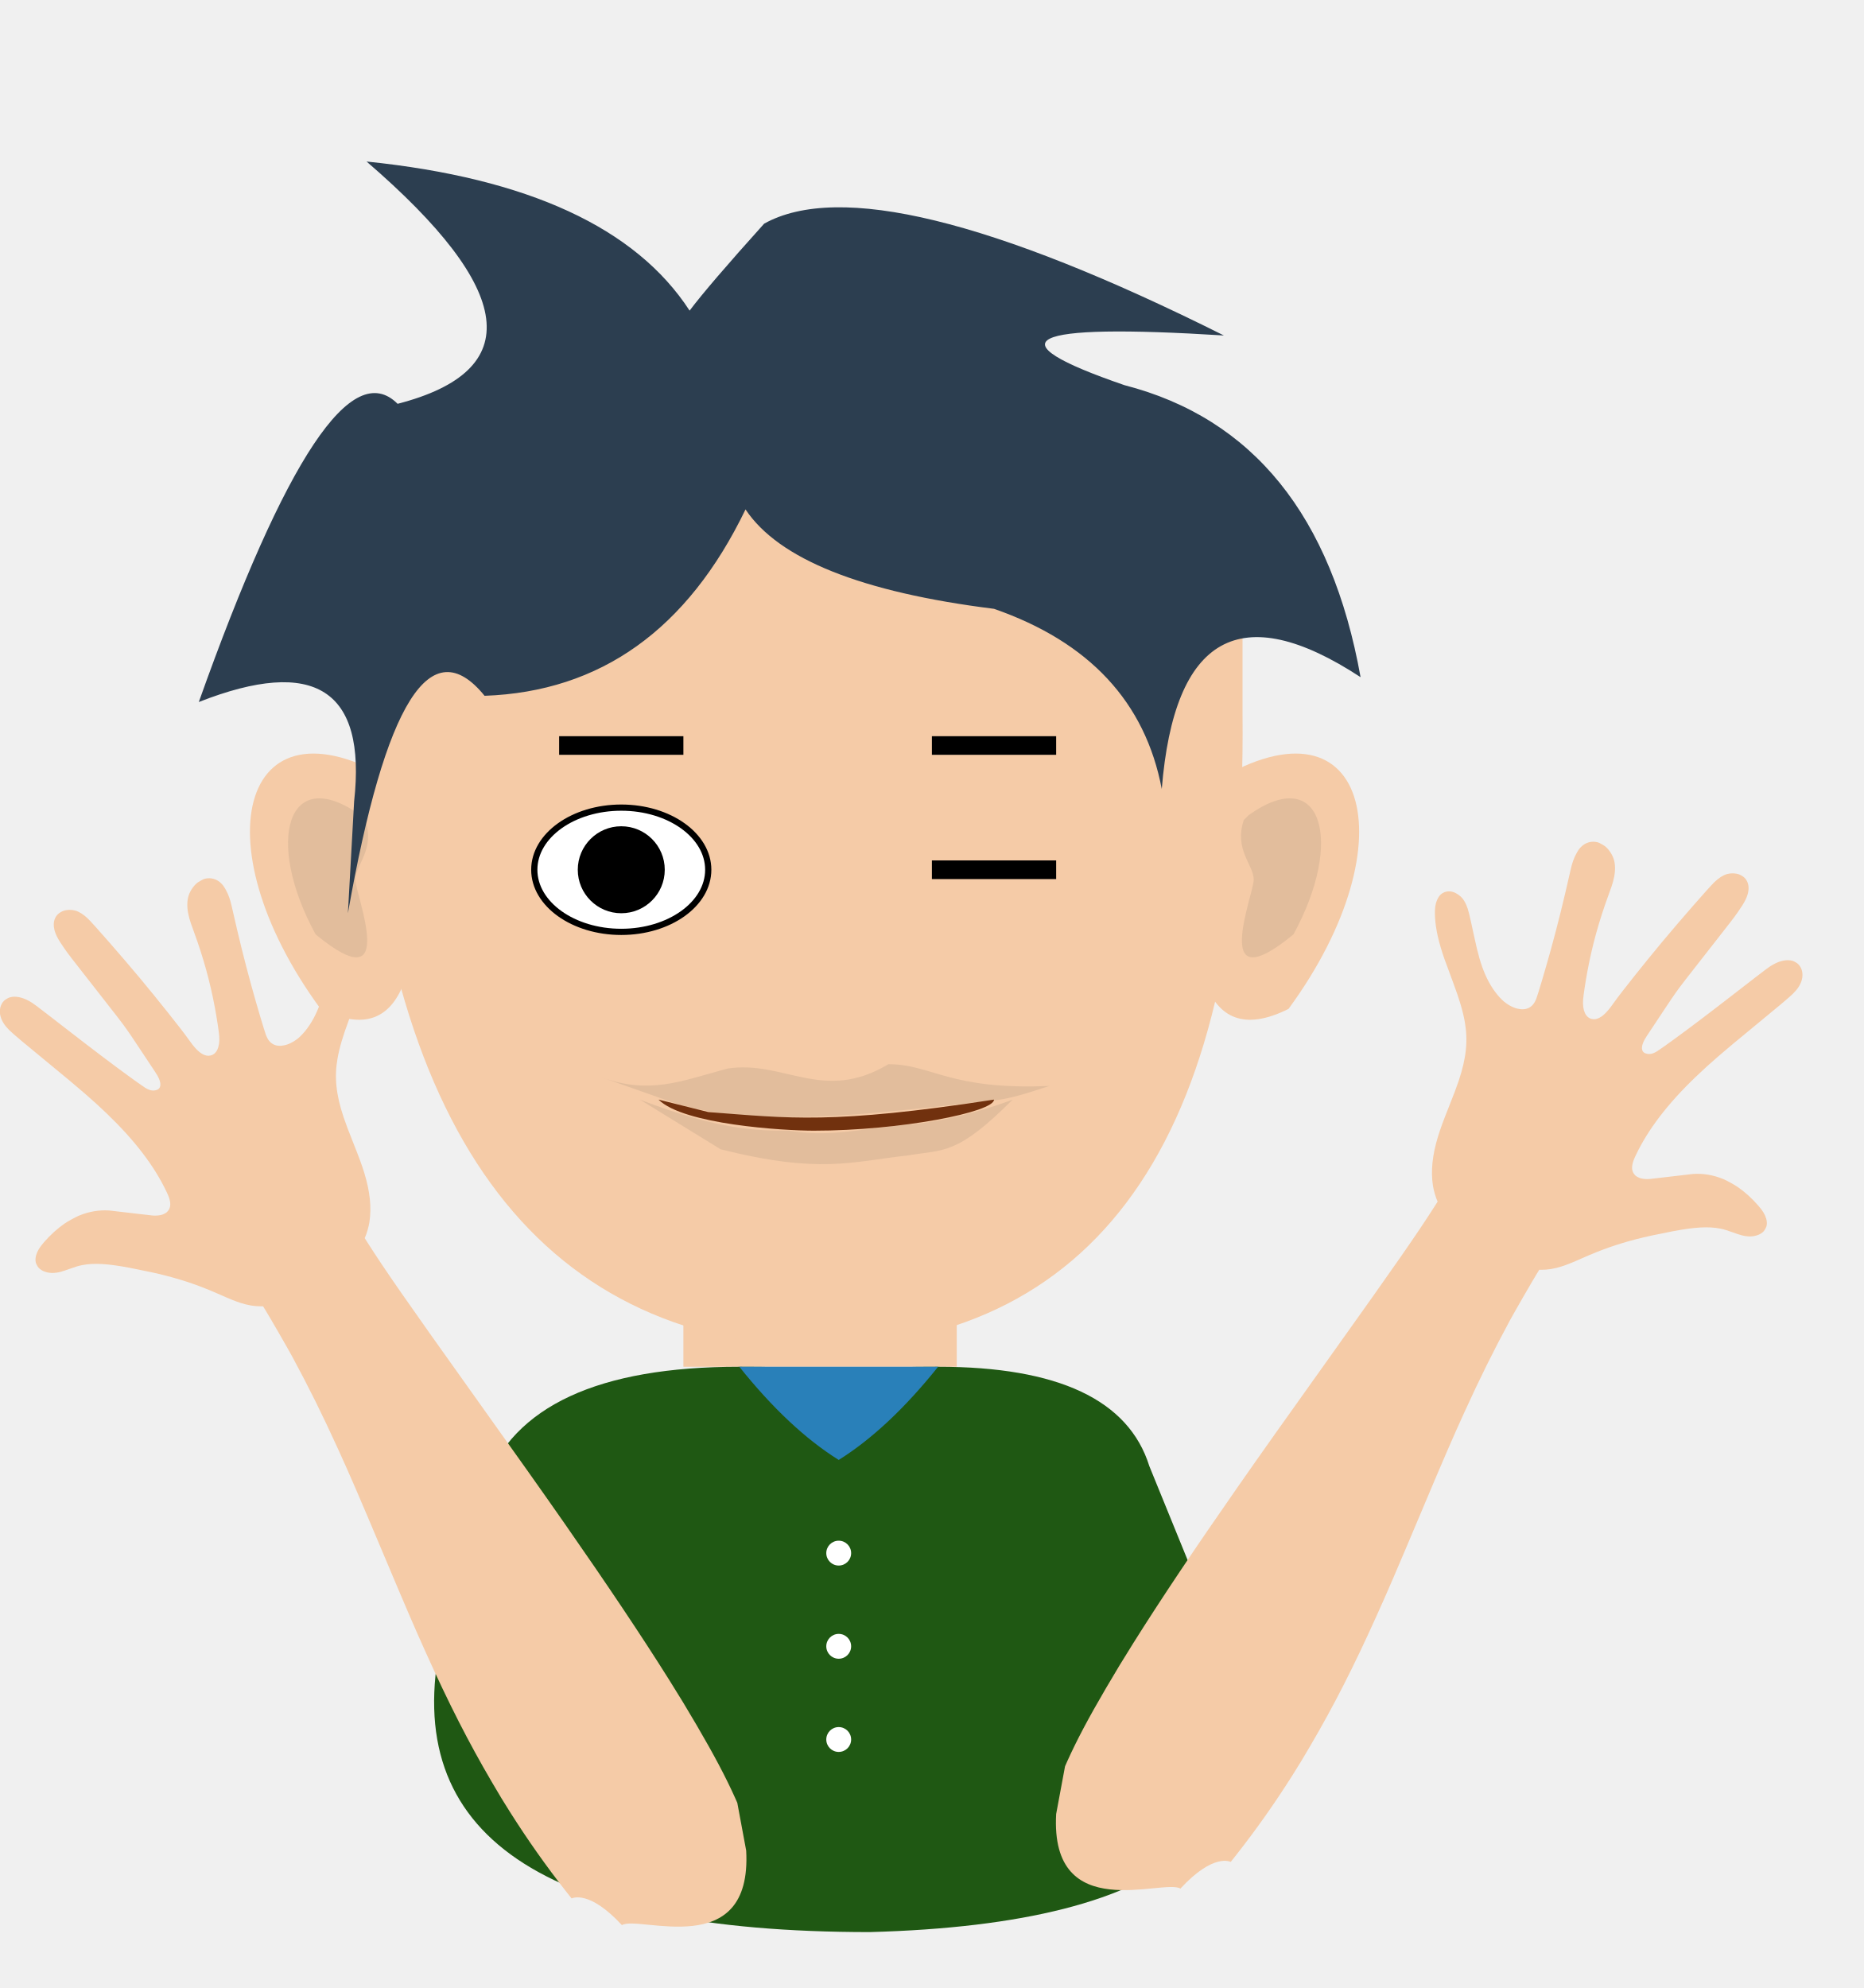
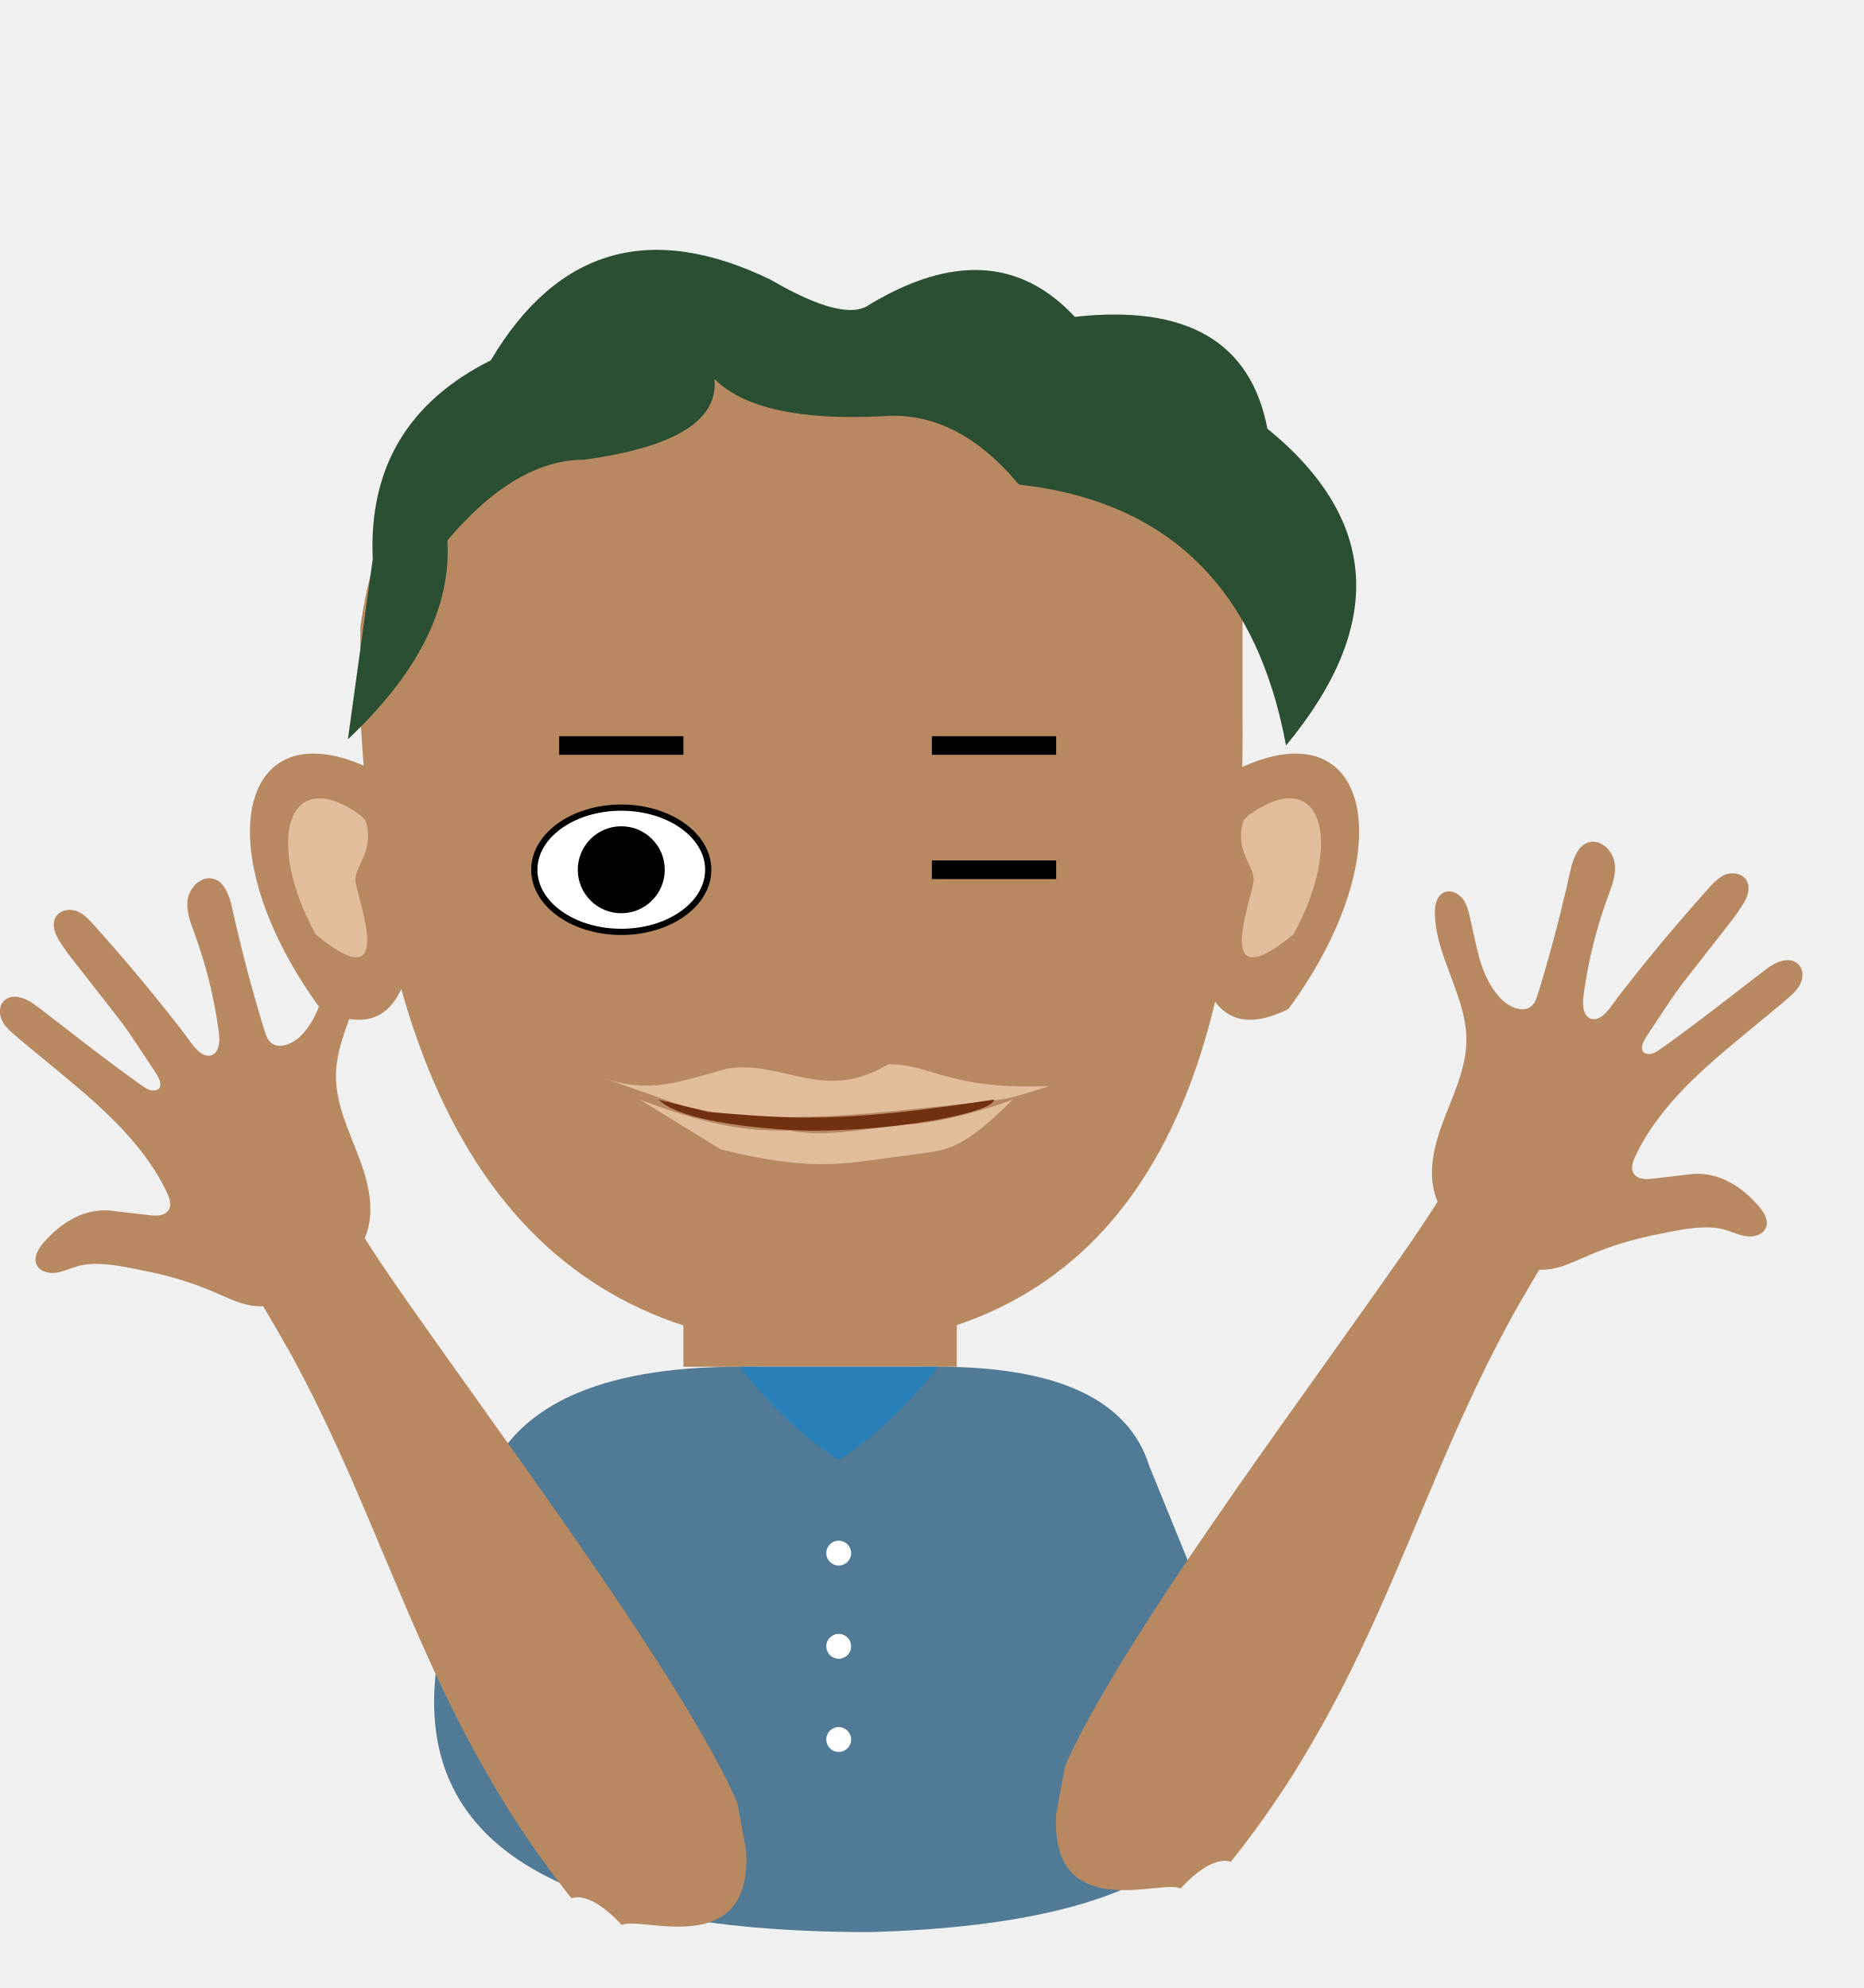
<svg xmlns="http://www.w3.org/2000/svg" id="avatar" width="300" height="320" viewBox="0 0 300 320" role="img" aria-label="Avatar">
-   <rect x="110" y="200" width="44" height="20" fill="#f5cba7" id="neck" />
-   <path id="body" fill="#1f5813" d="M 78 239 Q 85 220 119 220 Q 133 220 135 221 Q 137 220 151 220 Q 180 220 185 236 L 196 263 q 18 46 -56 48 Q 61 311 71 264 Z" />
+   <rect x="110" y="200" width="44" height="20" fill="#b88961" id="neck" />
+   <path id="body" fill="#507a95" d="M 78 239 Q 85 220 119 220 Q 133 220 135 221 Q 137 220 151 220 Q 180 220 185 236 L 196 263 q 18 46 -56 48 Q 61 311 71 264 Z" />
  <path id="collar" fill="#2980b9" d="M119 220 Q127 230 135 235 Q143 230 151 220 Z" />
  <circle cx="135" cy="250" r="2" fill="white" />
  <circle cx="135" cy="265" r="2" fill="white" />
  <circle cx="135" cy="280" r="2" fill="white" />
-   <path id="arm-left" fill="#f5cba7" d="M 279.913 140.744 C 279.329 140.537 278.618 140.519 277.989 140.693 C 277.349 140.874 276.633 141.331 275.946 141.999 C 275.031 142.887 270.44 148.143 267.525 151.638 C 264.717 155.01 260.87 159.844 259.939 161.169 C 258.857 162.714 258.161 163.458 257.452 163.82 C 257.01 164.047 256.654 164.108 256.246 164.026 C 255.226 163.816 254.688 162.639 254.821 160.885 C 254.874 160.153 255.214 157.945 255.522 156.287 C 256.302 152.132 257.375 148.259 258.903 144.08 C 259.352 142.865 259.48 142.479 259.632 141.935 C 259.953 140.754 260.034 139.777 259.886 138.861 C 259.751 137.994 259.265 137.086 258.569 136.409 C 258.36 136.208 258.293 136.16 257.862 135.915 C 257.456 135.681 257.354 135.631 257.15 135.577 C 256.177 135.326 255.189 135.608 254.472 136.34 C 254.187 136.631 254.009 136.884 253.716 137.432 C 253.313 138.169 253.053 138.917 252.794 140.067 C 251.634 145.202 250.809 148.537 249.664 152.715 C 248.829 155.747 247.582 159.97 247.29 160.741 C 246.767 162.139 245.749 162.692 244.298 162.369 C 243.455 162.18 242.504 161.64 241.784 160.949 C 240.729 159.934 239.773 158.503 239.065 156.871 C 238.368 155.265 237.901 153.651 237.245 150.57 C 236.503 147.097 236.328 146.392 236.042 145.731 C 235.66 144.838 235.266 144.349 234.595 143.925 C 234.212 143.682 233.949 143.575 233.57 143.505 C 233.082 143.421 232.559 143.521 232.171 143.78 C 231.832 144.008 231.7 144.157 231.476 144.547 C 231.039 145.318 230.903 146.218 230.99 147.739 C 231.104 149.627 231.569 151.682 232.487 154.327 C 232.677 154.865 232.89 155.448 233.918 158.207 C 234.935 160.937 235.471 162.767 235.781 164.519 C 236.308 167.521 236.018 170.312 234.796 173.968 C 234.471 174.945 234.045 176.065 233.282 177.988 C 232.273 180.518 231.873 181.609 231.462 182.946 C 230.547 185.945 230.285 188.477 230.647 190.856 C 230.757 191.587 231.101 192.774 231.367 193.337 L 231.404 193.413 L 230.986 194.074 C 228.104 198.598 224.644 203.574 214.41 217.918 C 206.329 229.242 203.126 233.766 199.268 239.292 C 192.263 249.339 186.799 257.506 182.411 264.498 C 180.624 267.351 179.665 268.926 177.99 271.788 C 175.193 276.57 173.34 280.069 171.816 283.442 C 171.651 283.807 171.497 284.16 171.47 284.221 L 171.425 284.339 L 170 292 C 169 310 187.333 302.333 190 304 C 195.386 298.173 198.082 299.721 198.103 299.702 C 198.119 299.688 198.511 299.197 198.968 298.609 C 202.222 294.466 205.179 290.273 208.004 285.81 C 209.172 283.959 209.626 283.211 210.946 280.956 C 214.659 274.619 217.864 268.342 221.565 260.118 C 223.414 256.025 224.633 253.188 228.457 244.111 C 232.256 235.086 233.791 231.529 235.668 227.417 C 238.268 221.719 240.275 217.673 243.06 212.497 C 243.712 211.29 246.718 206.075 247.362 205.039 L 247.765 204.388 L 248.106 204.391 C 249.094 204.406 250.23 204.219 251.39 203.842 C 252.269 203.556 253.083 203.232 254.667 202.527 C 257.772 201.149 260.26 200.276 263.375 199.467 C 264.893 199.072 266.572 198.711 269.228 198.196 C 272.764 197.518 275.024 197.393 276.905 197.766 C 277.469 197.875 277.918 198.013 278.889 198.362 C 280.191 198.833 280.741 198.975 281.415 199.017 C 282.406 199.083 283.404 198.744 283.902 198.171 C 283.979 198.084 284.091 197.914 284.182 197.732 C 284.311 197.486 284.342 197.401 284.372 197.201 C 284.422 196.865 284.393 196.524 284.282 196.139 C 284.081 195.455 283.716 194.861 282.976 194.018 C 281.939 192.838 280.864 191.87 279.695 191.06 C 279.162 190.693 277.915 190.009 277.379 189.79 C 275.751 189.125 274.185 188.861 272.509 188.967 C 272.301 188.983 270.743 189.166 269.046 189.372 C 267.346 189.582 265.784 189.762 265.579 189.775 C 265.082 189.808 264.673 189.789 264.269 189.708 C 263.98 189.645 263.893 189.618 263.63 189.479 C 263.353 189.333 263.303 189.295 263.147 189.128 C 262.764 188.713 262.625 188.173 262.74 187.536 C 262.826 187.044 262.95 186.687 263.3 185.956 C 265.263 181.807 268.442 177.652 272.943 173.341 C 275.227 171.15 277.291 169.365 282.054 165.458 C 286.282 161.994 287.969 160.573 288.629 159.921 C 289.349 159.214 289.818 158.479 290.016 157.745 C 290.28 156.765 290.066 155.807 289.445 155.196 C 289.25 155.002 288.783 154.733 288.508 154.655 C 287.649 154.416 286.571 154.619 285.474 155.222 C 284.746 155.623 284.777 155.6 279.785 159.466 C 277.223 161.45 275.262 162.957 273.749 164.1 C 270.916 166.249 267.725 168.574 266.789 169.179 C 266.065 169.645 265.49 169.764 264.9 169.568 C 264.136 169.321 264.087 168.453 264.756 167.27 C 264.887 167.043 265.225 166.512 265.515 166.089 C 265.799 165.667 266.474 164.654 267.01 163.835 C 268.662 161.325 269.451 160.161 270.224 159.105 C 270.675 158.487 270.928 158.159 275.001 152.955 C 278.97 147.886 278.996 147.856 279.702 146.851 C 280.863 145.208 281.31 144.302 281.429 143.329 C 281.532 142.526 281.308 141.797 280.799 141.287 C 280.623 141.109 280.174 140.831 279.913 140.744 Z M 279.913 140.744" />
-   <path id="arm-right" fill="#f5cba7" d="M 10.193 146.624 C 10.778 146.417 11.489 146.399 12.117 146.573 C 12.758 146.753 13.473 147.211 14.161 147.878 C 15.075 148.767 19.666 154.023 22.581 157.518 C 25.39 160.89 29.236 165.724 30.168 167.049 C 31.249 168.594 31.945 169.338 32.655 169.7 C 33.097 169.927 33.452 169.988 33.861 169.905 C 34.88 169.696 35.419 168.519 35.285 166.764 C 35.233 166.032 34.892 163.825 34.584 162.167 C 33.805 158.012 32.732 154.138 31.204 149.96 C 30.755 148.744 30.626 148.358 30.475 147.815 C 30.154 146.633 30.072 145.656 30.22 144.741 C 30.355 143.874 30.842 142.966 31.538 142.289 C 31.746 142.087 31.813 142.039 32.245 141.795 C 32.651 141.56 32.753 141.511 32.956 141.456 C 33.93 141.205 34.918 141.487 35.634 142.22 C 35.919 142.511 36.097 142.764 36.391 143.312 C 36.794 144.049 37.054 144.796 37.312 145.946 C 38.473 151.081 39.298 154.417 40.443 158.595 C 41.277 161.627 42.525 165.85 42.816 166.62 C 43.339 168.019 44.358 168.572 45.809 168.249 C 46.651 168.06 47.602 167.519 48.322 166.829 C 49.378 165.813 50.333 164.382 51.042 162.751 C 51.739 161.144 52.205 159.531 52.862 156.45 C 53.604 152.977 53.778 152.271 54.064 151.61 C 54.446 150.718 54.841 150.228 55.512 149.805 C 55.894 149.561 56.157 149.454 56.536 149.385 C 57.025 149.301 57.547 149.401 57.936 149.659 C 58.275 149.887 58.406 150.037 58.631 150.426 C 59.068 151.198 59.204 152.098 59.117 153.619 C 59.002 155.507 58.538 157.561 57.62 160.207 C 57.43 160.745 57.217 161.328 56.189 164.087 C 55.171 166.817 54.635 168.646 54.326 170.399 C 53.799 173.401 54.089 176.192 55.311 179.848 C 55.636 180.824 56.062 181.945 56.825 183.868 C 57.834 186.398 58.234 187.488 58.645 188.825 C 59.56 191.824 59.822 194.357 59.459 196.736 C 59.349 197.467 59.005 198.653 58.74 199.217 L 58.703 199.293 L 59.12 199.954 C 62.003 204.478 65.462 209.454 75.697 223.797 C 83.777 235.122 86.98 239.646 90.838 245.172 C 97.843 255.219 103.307 263.386 107.696 270.378 C 109.483 273.23 110.442 274.806 112.117 277.668 C 114.913 282.449 116.767 285.948 118.29 289.322 C 118.456 289.687 118.61 290.04 118.636 290.101 L 118.682 290.219 L 120.107 297.88 C 121.107 315.88 102.773 308.213 100.107 309.88 C 94.721 304.053 92.024 305.601 92.004 305.581 C 91.987 305.568 91.596 305.077 91.138 304.489 C 87.885 300.345 84.928 296.153 82.103 291.69 C 80.935 289.839 80.48 289.091 79.16 286.835 C 75.448 280.499 72.243 274.221 68.541 265.998 C 66.692 261.905 65.474 259.068 61.649 249.99 C 57.851 240.966 56.316 237.409 54.438 233.297 C 51.839 227.599 49.832 223.553 47.046 218.377 C 46.395 217.17 43.388 211.955 42.745 210.919 L 42.342 210.268 L 42.001 210.27 C 41.013 210.286 39.876 210.099 38.716 209.722 C 37.838 209.435 37.024 209.111 35.44 208.407 C 32.335 207.029 29.846 206.156 26.732 205.347 C 25.213 204.952 23.534 204.59 20.878 204.076 C 17.343 203.398 15.083 203.272 13.201 203.646 C 12.637 203.755 12.189 203.892 11.217 204.241 C 9.916 204.713 9.366 204.855 8.691 204.897 C 7.701 204.963 6.703 204.624 6.204 204.05 C 6.127 203.964 6.016 203.794 5.924 203.612 C 5.796 203.366 5.764 203.28 5.735 203.081 C 5.685 202.744 5.713 202.403 5.825 202.018 C 6.026 201.334 6.391 200.74 7.131 199.898 C 8.168 198.717 9.242 197.75 10.412 196.939 C 10.944 196.573 12.191 195.889 12.728 195.67 C 14.356 195.005 15.922 194.741 17.598 194.847 C 17.805 194.863 19.363 195.046 21.061 195.252 C 22.761 195.461 24.322 195.642 24.528 195.654 C 25.025 195.688 25.433 195.668 25.838 195.588 C 26.126 195.525 26.214 195.497 26.477 195.359 C 26.753 195.213 26.804 195.175 26.96 195.008 C 27.343 194.593 27.482 194.053 27.367 193.415 C 27.281 192.923 27.156 192.567 26.806 191.835 C 24.844 187.687 21.665 183.532 17.164 179.22 C 14.88 177.03 12.816 175.244 8.052 171.337 C 3.825 167.874 2.138 166.453 1.478 165.801 C 0.758 165.093 0.288 164.358 0.09 163.625 C -0.173 162.645 0.041 161.687 0.662 161.076 C 0.857 160.882 1.324 160.612 1.599 160.535 C 2.458 160.296 3.536 160.499 4.633 161.102 C 5.36 161.502 5.329 161.48 10.321 165.345 C 12.884 167.33 14.845 168.837 16.357 169.979 C 19.19 172.128 22.382 174.453 23.318 175.059 C 24.042 175.524 24.616 175.644 25.206 175.448 C 25.971 175.201 26.02 174.333 25.35 173.15 C 25.22 172.923 24.881 172.392 24.592 171.969 C 24.307 171.546 23.632 170.533 23.097 169.715 C 21.444 167.205 20.655 166.041 19.883 164.985 C 19.431 164.366 19.179 164.038 15.106 158.835 C 11.137 153.765 11.11 153.735 10.404 152.731 C 9.243 151.088 8.797 150.181 8.677 149.209 C 8.575 148.406 8.799 147.677 9.307 147.167 C 9.484 146.988 9.933 146.711 10.193 146.624 Z M 10.193 146.624" />
-   <path id="ear-left" fill="#f5cba7" d="M 64.4 126.4 C 39 110.2 31.8 135.4 51.6 162.4 C 66 169.6 67.8 153.4 66.8 135.2 Z" />
+   <path id="arm-left" fill="#b88961" d="M 279.913 140.744 C 279.329 140.537 278.618 140.519 277.989 140.693 C 277.349 140.874 276.633 141.331 275.946 141.999 C 275.031 142.887 270.44 148.143 267.525 151.638 C 264.717 155.01 260.87 159.844 259.939 161.169 C 258.857 162.714 258.161 163.458 257.452 163.82 C 257.01 164.047 256.654 164.108 256.246 164.026 C 255.226 163.816 254.688 162.639 254.821 160.885 C 254.874 160.153 255.214 157.945 255.522 156.287 C 256.302 152.132 257.375 148.259 258.903 144.08 C 259.352 142.865 259.48 142.479 259.632 141.935 C 259.953 140.754 260.034 139.777 259.886 138.861 C 259.751 137.994 259.265 137.086 258.569 136.409 C 258.36 136.208 258.293 136.16 257.862 135.915 C 257.456 135.681 257.354 135.631 257.15 135.577 C 256.177 135.326 255.189 135.608 254.472 136.34 C 254.187 136.631 254.009 136.884 253.716 137.432 C 253.313 138.169 253.053 138.917 252.794 140.067 C 251.634 145.202 250.809 148.537 249.664 152.715 C 248.829 155.747 247.582 159.97 247.29 160.741 C 246.767 162.139 245.749 162.692 244.298 162.369 C 243.455 162.18 242.504 161.64 241.784 160.949 C 240.729 159.934 239.773 158.503 239.065 156.871 C 238.368 155.265 237.901 153.651 237.245 150.57 C 236.503 147.097 236.328 146.392 236.042 145.731 C 235.66 144.838 235.266 144.349 234.595 143.925 C 234.212 143.682 233.949 143.575 233.57 143.505 C 233.082 143.421 232.559 143.521 232.171 143.78 C 231.832 144.008 231.7 144.157 231.476 144.547 C 231.039 145.318 230.903 146.218 230.99 147.739 C 231.104 149.627 231.569 151.682 232.487 154.327 C 232.677 154.865 232.89 155.448 233.918 158.207 C 234.935 160.937 235.471 162.767 235.781 164.519 C 236.308 167.521 236.018 170.312 234.796 173.968 C 234.471 174.945 234.045 176.065 233.282 177.988 C 232.273 180.518 231.873 181.609 231.462 182.946 C 230.547 185.945 230.285 188.477 230.647 190.856 C 230.757 191.587 231.101 192.774 231.367 193.337 L 231.404 193.413 L 230.986 194.074 C 228.104 198.598 224.644 203.574 214.41 217.918 C 206.329 229.242 203.126 233.766 199.268 239.292 C 192.263 249.339 186.799 257.506 182.411 264.498 C 180.624 267.351 179.665 268.926 177.99 271.788 C 175.193 276.57 173.34 280.069 171.816 283.442 C 171.651 283.807 171.497 284.16 171.47 284.221 L 171.425 284.339 L 170 292 C 169 310 187.333 302.333 190 304 C 195.386 298.173 198.082 299.721 198.103 299.702 C 198.119 299.688 198.511 299.197 198.968 298.609 C 202.222 294.466 205.179 290.273 208.004 285.81 C 209.172 283.959 209.626 283.211 210.946 280.956 C 214.659 274.619 217.864 268.342 221.565 260.118 C 223.414 256.025 224.633 253.188 228.457 244.111 C 232.256 235.086 233.791 231.529 235.668 227.417 C 238.268 221.719 240.275 217.673 243.06 212.497 C 243.712 211.29 246.718 206.075 247.362 205.039 L 247.765 204.388 L 248.106 204.391 C 249.094 204.406 250.23 204.219 251.39 203.842 C 252.269 203.556 253.083 203.232 254.667 202.527 C 257.772 201.149 260.26 200.276 263.375 199.467 C 264.893 199.072 266.572 198.711 269.228 198.196 C 272.764 197.518 275.024 197.393 276.905 197.766 C 277.469 197.875 277.918 198.013 278.889 198.362 C 280.191 198.833 280.741 198.975 281.415 199.017 C 282.406 199.083 283.404 198.744 283.902 198.171 C 283.979 198.084 284.091 197.914 284.182 197.732 C 284.311 197.486 284.342 197.401 284.372 197.201 C 284.422 196.865 284.393 196.524 284.282 196.139 C 284.081 195.455 283.716 194.861 282.976 194.018 C 281.939 192.838 280.864 191.87 279.695 191.06 C 279.162 190.693 277.915 190.009 277.379 189.79 C 275.751 189.125 274.185 188.861 272.509 188.967 C 272.301 188.983 270.743 189.166 269.046 189.372 C 267.346 189.582 265.784 189.762 265.579 189.775 C 265.082 189.808 264.673 189.789 264.269 189.708 C 263.98 189.645 263.893 189.618 263.63 189.479 C 263.353 189.333 263.303 189.295 263.147 189.128 C 262.764 188.713 262.625 188.173 262.74 187.536 C 262.826 187.044 262.95 186.687 263.3 185.956 C 265.263 181.807 268.442 177.652 272.943 173.341 C 275.227 171.15 277.291 169.365 282.054 165.458 C 286.282 161.994 287.969 160.573 288.629 159.921 C 289.349 159.214 289.818 158.479 290.016 157.745 C 290.28 156.765 290.066 155.807 289.445 155.196 C 289.25 155.002 288.783 154.733 288.508 154.655 C 287.649 154.416 286.571 154.619 285.474 155.222 C 284.746 155.623 284.777 155.6 279.785 159.466 C 277.223 161.45 275.262 162.957 273.749 164.1 C 270.916 166.249 267.725 168.574 266.789 169.179 C 266.065 169.645 265.49 169.764 264.9 169.568 C 264.136 169.321 264.087 168.453 264.756 167.27 C 264.887 167.043 265.225 166.512 265.515 166.089 C 265.799 165.667 266.474 164.654 267.01 163.835 C 268.662 161.325 269.451 160.161 270.224 159.105 C 270.675 158.487 270.928 158.159 275.001 152.955 C 278.97 147.886 278.996 147.856 279.702 146.851 C 280.863 145.208 281.31 144.302 281.429 143.329 C 281.532 142.526 281.308 141.797 280.799 141.287 C 280.623 141.109 280.174 140.831 279.913 140.744 Z M 279.913 140.744" />
+   <path id="arm-right" fill="#b88961" d="M 10.193 146.624 C 10.778 146.417 11.489 146.399 12.117 146.573 C 12.758 146.753 13.473 147.211 14.161 147.878 C 15.075 148.767 19.666 154.023 22.581 157.518 C 25.39 160.89 29.236 165.724 30.168 167.049 C 31.249 168.594 31.945 169.338 32.655 169.7 C 33.097 169.927 33.452 169.988 33.861 169.905 C 34.88 169.696 35.419 168.519 35.285 166.764 C 35.233 166.032 34.892 163.825 34.584 162.167 C 33.805 158.012 32.732 154.138 31.204 149.96 C 30.755 148.744 30.626 148.358 30.475 147.815 C 30.154 146.633 30.072 145.656 30.22 144.741 C 30.355 143.874 30.842 142.966 31.538 142.289 C 31.746 142.087 31.813 142.039 32.245 141.795 C 32.651 141.56 32.753 141.511 32.956 141.456 C 33.93 141.205 34.918 141.487 35.634 142.22 C 35.919 142.511 36.097 142.764 36.391 143.312 C 36.794 144.049 37.054 144.796 37.312 145.946 C 38.473 151.081 39.298 154.417 40.443 158.595 C 41.277 161.627 42.525 165.85 42.816 166.62 C 43.339 168.019 44.358 168.572 45.809 168.249 C 46.651 168.06 47.602 167.519 48.322 166.829 C 49.378 165.813 50.333 164.382 51.042 162.751 C 51.739 161.144 52.205 159.531 52.862 156.45 C 53.604 152.977 53.778 152.271 54.064 151.61 C 54.446 150.718 54.841 150.228 55.512 149.805 C 55.894 149.561 56.157 149.454 56.536 149.385 C 57.025 149.301 57.547 149.401 57.936 149.659 C 58.275 149.887 58.406 150.037 58.631 150.426 C 59.068 151.198 59.204 152.098 59.117 153.619 C 59.002 155.507 58.538 157.561 57.62 160.207 C 57.43 160.745 57.217 161.328 56.189 164.087 C 55.171 166.817 54.635 168.646 54.326 170.399 C 53.799 173.401 54.089 176.192 55.311 179.848 C 55.636 180.824 56.062 181.945 56.825 183.868 C 57.834 186.398 58.234 187.488 58.645 188.825 C 59.56 191.824 59.822 194.357 59.459 196.736 C 59.349 197.467 59.005 198.653 58.74 199.217 L 58.703 199.293 L 59.12 199.954 C 62.003 204.478 65.462 209.454 75.697 223.797 C 83.777 235.122 86.98 239.646 90.838 245.172 C 97.843 255.219 103.307 263.386 107.696 270.378 C 109.483 273.23 110.442 274.806 112.117 277.668 C 114.913 282.449 116.767 285.948 118.29 289.322 C 118.456 289.687 118.61 290.04 118.636 290.101 L 118.682 290.219 L 120.107 297.88 C 121.107 315.88 102.773 308.213 100.107 309.88 C 94.721 304.053 92.024 305.601 92.004 305.581 C 91.987 305.568 91.596 305.077 91.138 304.489 C 87.885 300.345 84.928 296.153 82.103 291.69 C 80.935 289.839 80.48 289.091 79.16 286.835 C 75.448 280.499 72.243 274.221 68.541 265.998 C 66.692 261.905 65.474 259.068 61.649 249.99 C 57.851 240.966 56.316 237.409 54.438 233.297 C 51.839 227.599 49.832 223.553 47.046 218.377 C 46.395 217.17 43.388 211.955 42.745 210.919 L 42.342 210.268 L 42.001 210.27 C 41.013 210.286 39.876 210.099 38.716 209.722 C 37.838 209.435 37.024 209.111 35.44 208.407 C 32.335 207.029 29.846 206.156 26.732 205.347 C 25.213 204.952 23.534 204.59 20.878 204.076 C 17.343 203.398 15.083 203.272 13.201 203.646 C 12.637 203.755 12.189 203.892 11.217 204.241 C 9.916 204.713 9.366 204.855 8.691 204.897 C 7.701 204.963 6.703 204.624 6.204 204.05 C 6.127 203.964 6.016 203.794 5.924 203.612 C 5.796 203.366 5.764 203.28 5.735 203.081 C 5.685 202.744 5.713 202.403 5.825 202.018 C 6.026 201.334 6.391 200.74 7.131 199.898 C 8.168 198.717 9.242 197.75 10.412 196.939 C 10.944 196.573 12.191 195.889 12.728 195.67 C 14.356 195.005 15.922 194.741 17.598 194.847 C 17.805 194.863 19.363 195.046 21.061 195.252 C 22.761 195.461 24.322 195.642 24.528 195.654 C 25.025 195.688 25.433 195.668 25.838 195.588 C 26.126 195.525 26.214 195.497 26.477 195.359 C 26.753 195.213 26.804 195.175 26.96 195.008 C 27.343 194.593 27.482 194.053 27.367 193.415 C 27.281 192.923 27.156 192.567 26.806 191.835 C 24.844 187.687 21.665 183.532 17.164 179.22 C 14.88 177.03 12.816 175.244 8.052 171.337 C 3.825 167.874 2.138 166.453 1.478 165.801 C 0.758 165.093 0.288 164.358 0.09 163.625 C -0.173 162.645 0.041 161.687 0.662 161.076 C 0.857 160.882 1.324 160.612 1.599 160.535 C 2.458 160.296 3.536 160.499 4.633 161.102 C 5.36 161.502 5.329 161.48 10.321 165.345 C 12.884 167.33 14.845 168.837 16.357 169.979 C 19.19 172.128 22.382 174.453 23.318 175.059 C 24.042 175.524 24.616 175.644 25.206 175.448 C 25.971 175.201 26.02 174.333 25.35 173.15 C 25.22 172.923 24.881 172.392 24.592 171.969 C 24.307 171.546 23.632 170.533 23.097 169.715 C 21.444 167.205 20.655 166.041 19.883 164.985 C 19.431 164.366 19.179 164.038 15.106 158.835 C 11.137 153.765 11.11 153.735 10.404 152.731 C 9.243 151.088 8.797 150.181 8.677 149.209 C 8.575 148.406 8.799 147.677 9.307 147.167 C 9.484 146.988 9.933 146.711 10.193 146.624 Z M 10.193 146.624" />
+   <path id="ear-left" fill="#b88961" d="M 64.4 126.4 C 39 110.2 31.8 135.4 51.6 162.4 C 66 169.6 67.8 153.4 66.8 135.2 Z" />
  <path id="in-ear-left" fill="#e2bd9c" d="M 58 131.2 C 46.2 122.8 42.6 135.4 50.8 150.4 C 64.4 161.6 57.2 144 57.2 141.6 S 60.4 136.8 58.8 132 Z" />
-   <path id="ear-right" fill="#f5cba7" d="M 194.6 126.4 C 220 110.2 227.2 135.4 207.4 162.4 C 193 169.6 191.2 153.4 192.2 135.2 Z" />
+   <path id="ear-right" fill="#b88961" d="M 194.6 126.4 C 220 110.2 227.2 135.4 207.4 162.4 C 193 169.6 191.2 153.4 192.2 135.2 Z" />
  <path id="in-ear-right" fill="#e2bd9c" d="M 201 131.2 C 212.8 122.8 216.4 135.4 208.2 150.4 C 194.6 161.6 201.8 144 201.8 141.6 S 198.6 136.8 200.2 132 Z" />
-   <path id="face" fill="#f5cba7" d="M 58 101 Q 65 50 130 50 Q 189 51 200 97 L 200 115 q 1 100 -68 102 Q 63 215 58 115 Z" />
-   <path id="hair" fill="#2c3e50" d="M 57 129 Q 60 102 32 113 Q 53 54 64 65 Q 95 57 59 26 Q 98 30 111 50 Q 114 46 123 36 Q 141 26 197 54 Q 149 51 181 62 Q 212 70 219 109 Q 190 90 187 127 Q 183 106 160 98 Q 128 94 120 82 Q 106 111 78 112 Q 65 96 56 147 Z" />
+   <path id="face" fill="#b88961" d="M 58 101 Q 65 50 130 50 Q 189 51 200 97 L 200 115 q 1 100 -68 102 Q 63 215 58 115 Z" />
+   <path id="hair" fill="#2b4f33" d="M 60 90 Q 59 68 79 58 Q 95 31 124 45 Q 136 52 140 49 Q 160 37 173 51 Q 200 48 204 69 Q 231 91 207 120 Q 200 82 164 78 Q 154 66 142 67 Q 122 68 115 61 Q 116 71 94 74 Q 83 74 72 87 Q 73 103 56 119 Z" />
  <path id="lips" fill="#e2bd9c" d="M 96.8 173.4 C 104.5 176.2 109.4 174.1 117.1 172 C 126.2 170.6 132.5 177.6 143 171.3 C 150 171.3 152.8 175.5 168.9 174.8 C 160.5 177.6 161.2 176.9 152 178 C 142 179 120 182 107 177 Z M 103 177 C 116 182 122 182 127 182 C 133 183 137 182 146 181 C 148 181 155 180 163 177 C 154 186 152 185 146 186 C 137 187 132 189 116 185 Z" />
  <path id="mouth" fill="#71310e" d="M 114 179 C 127 180 134 181 160 177 C 160 179 145 182 131 182 C 126 182 110 181 106 177 Z" />
  <g id="eye-left-group" style="display: block;">
    <ellipse id="eye-left-white" cx="100" cy="140" rx="14" ry="10" fill="white" stroke="black" stroke-width="1" />
    <circle id="eye-left-iris" cx="100" cy="140" r="7" fill="black" />
  </g>
  <g id="eye-right-group" style="display: none;">
-     <ellipse id="eye-right-white" cx="160" cy="130" rx="10" ry="7" fill="white" stroke="black" stroke-width="1" />
-     <circle id="eye-right-iris" cx="160" cy="130" r="5" fill="black" />
+     <ellipse id="eye-right-white" cx="160" cy="140" rx="14" ry="10" fill="white" stroke="black" stroke-width="1" />
+     <circle id="eye-right-iris" cx="160" cy="140" r="7" fill="black" />
  </g>
  <path id="eyebrow-left" stroke="black" stroke-width="3" fill="none" d="M90 120 Q100 120 110 120" style="display: block;" />
  <path id="eyebrow-right" stroke="black" stroke-width="3" fill="none" d="M150 120 Q160 120 170 120" style="display: block;" />
  <line id="eye-right-closed" x1="150" y1="140" x2="170" y2="140" stroke="black" stroke-width="3" style="display: block;" />
</svg>
